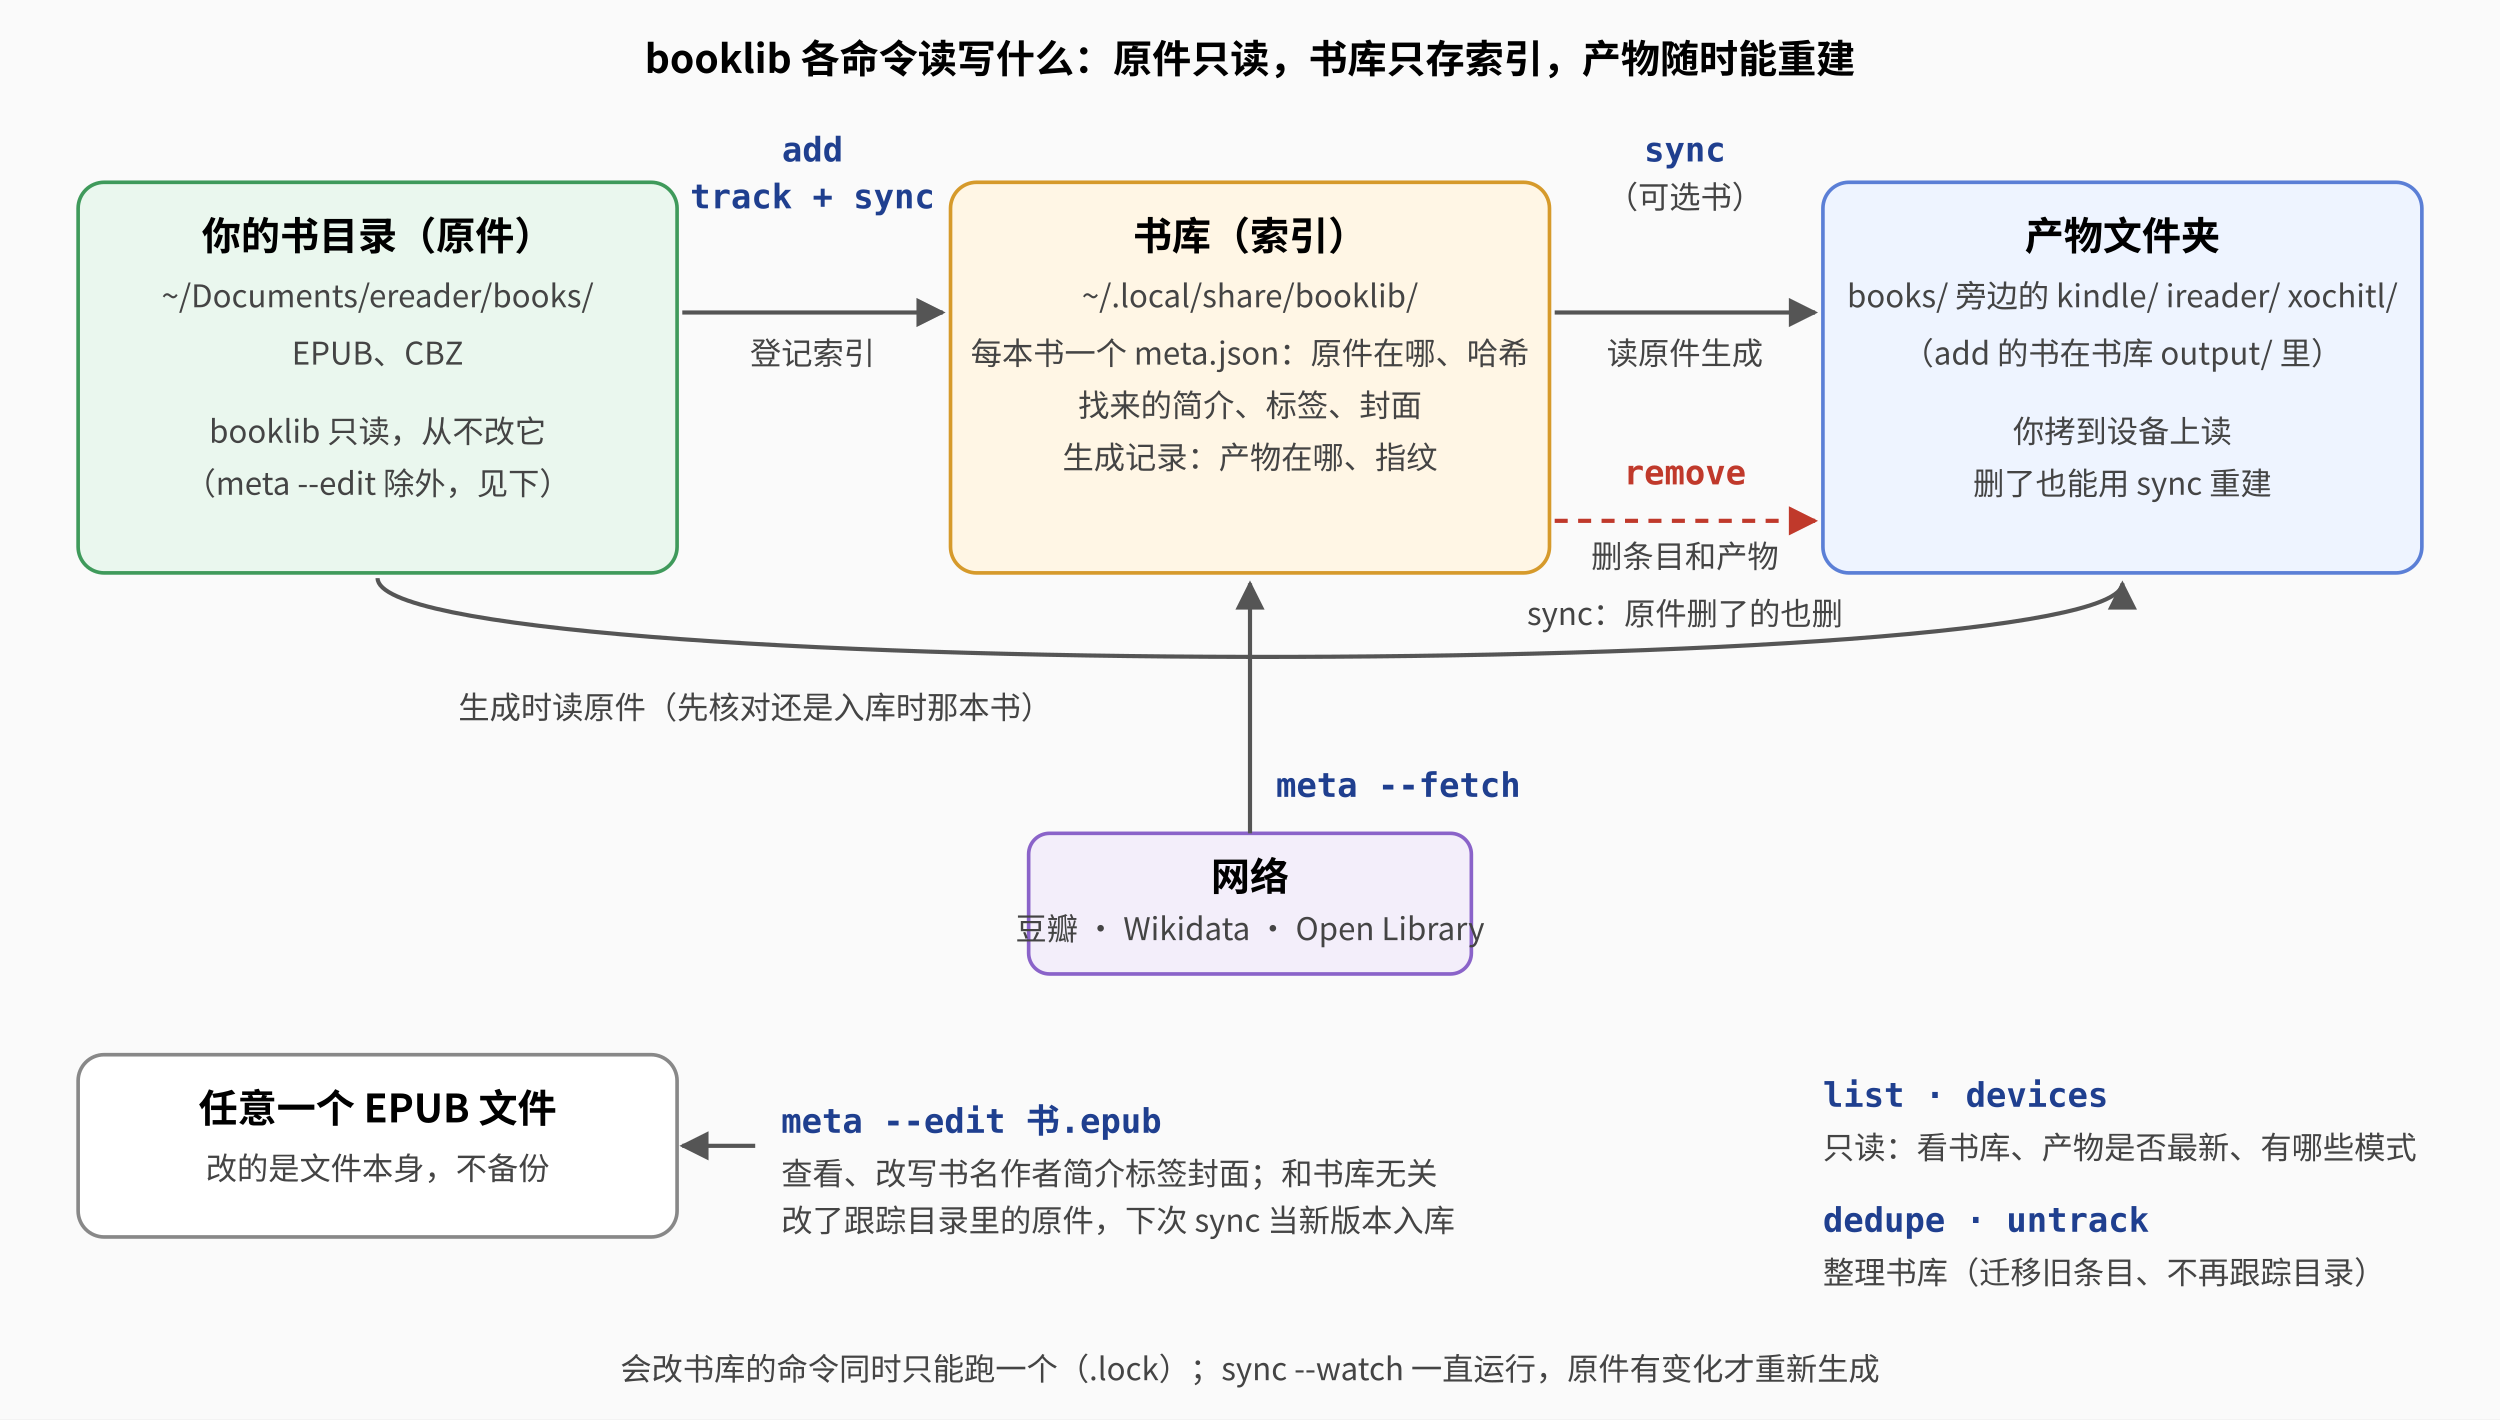
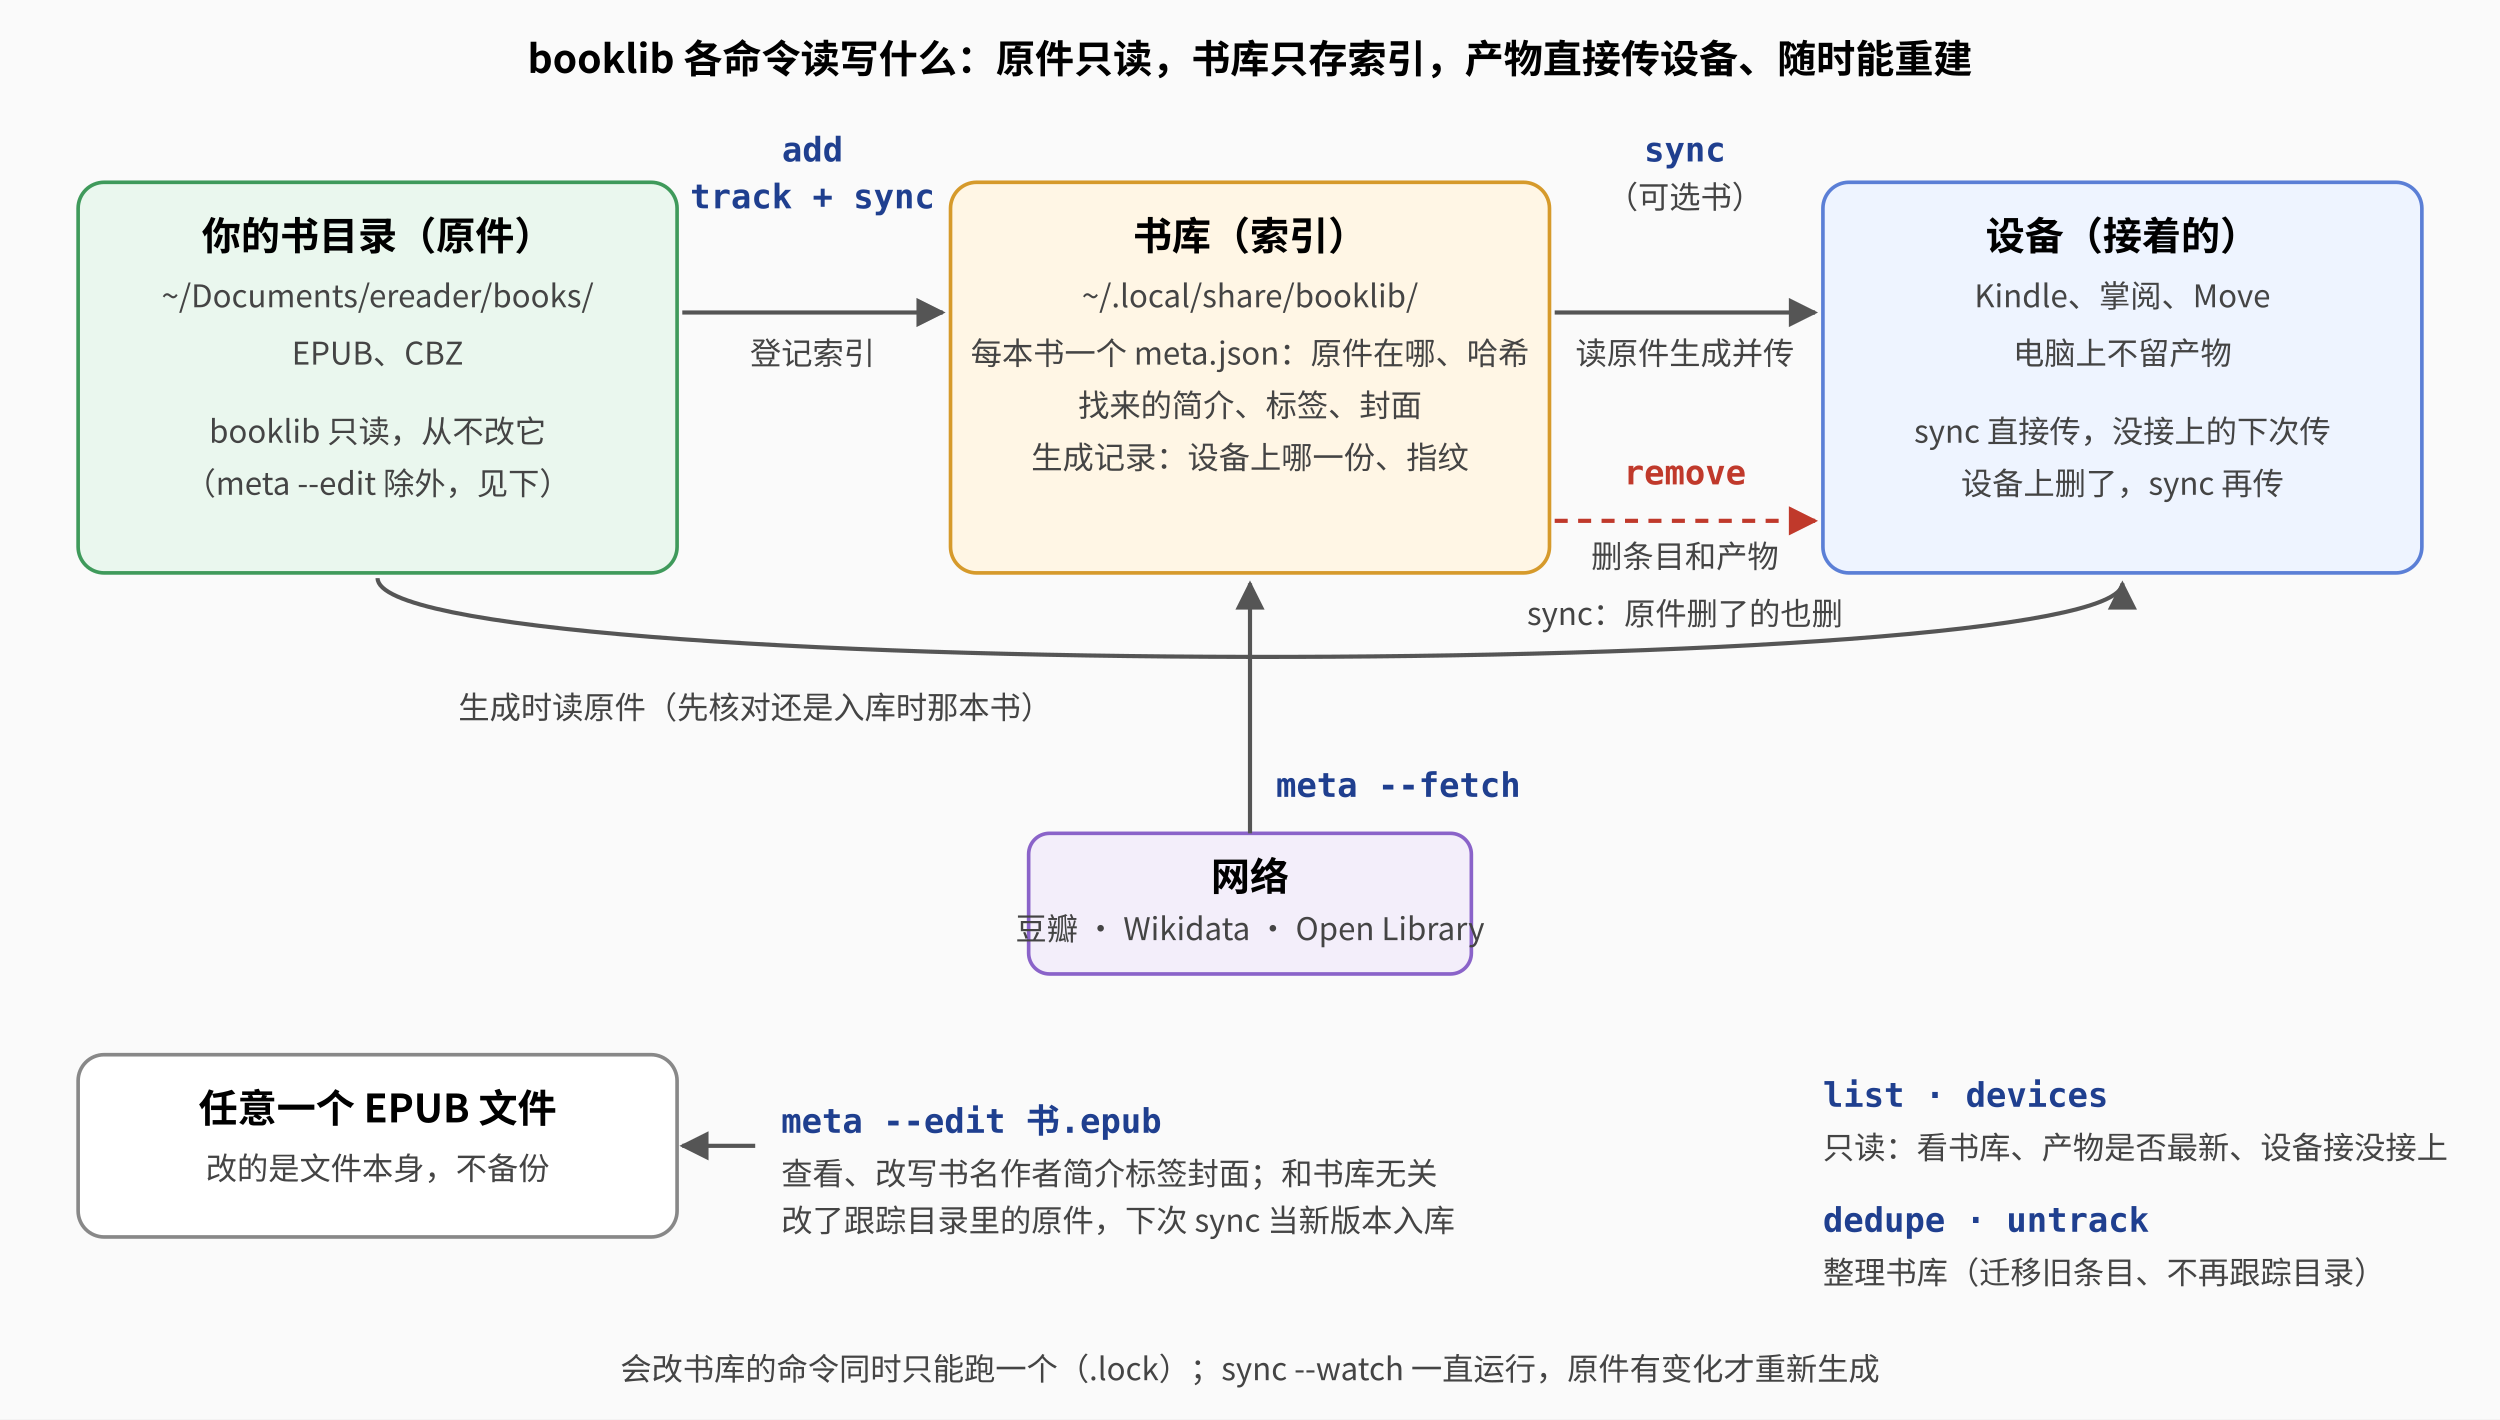
<svg xmlns="http://www.w3.org/2000/svg" viewBox="0 0 960 545" font-family="'Noto Sans CJK SC','PingFang SC','Microsoft YaHei',sans-serif" font-size="13">
  <defs>
    <marker id="a" viewBox="0 0 10 10" refX="9" refY="5" markerWidth="7" markerHeight="7" orient="auto-start-reverse">
      <path d="M0 0L10 5L0 10z" fill="#555" />
    </marker>
    <marker id="r" viewBox="0 0 10 10" refX="9" refY="5" markerWidth="7" markerHeight="7" orient="auto-start-reverse">
      <path d="M0 0L10 5L0 10z" fill="#c0392b" />
    </marker>
  </defs>
  <style>
    .box{stroke-width:1.4}
    .h{font-weight:bold;font-size:15px}
    .s{font-size:12px;fill:#444}
    .cmd{font-family:monospace;font-size:13px;font-weight:bold;fill:#1f3f8f}
    .del{font-family:monospace;font-size:13px;font-weight:bold;fill:#c0392b}
    .l{stroke:#555;stroke-width:1.6;fill:none}
    .ld{stroke:#c0392b;stroke-width:1.6;fill:none;stroke-dasharray:5 4}
  </style>
  <rect width="960" height="545" fill="#fafafa" />
-   <text x="480" y="28" text-anchor="middle" class="h">booklib 各命令读写什么：原件只读，书库只存索引，产物随时能重建</text>
+   <text x="480" y="28" text-anchor="middle" class="h">booklib 各命令读写什么：原件只读，书库只存索引，产物直接传设备、随时能重建</text>
  <rect class="box" x="30" y="70" width="230" height="150" rx="10" fill="#eaf7ee" stroke="#3f9a5b" />
  <text x="145" y="96" text-anchor="middle" class="h">你的书目录（原件）</text>
  <text x="145" y="118" text-anchor="middle" class="s">~/Documents/ereader/books/</text>
  <text x="145" y="140" text-anchor="middle" class="s">EPUB、CBZ</text>
  <text x="145" y="170" text-anchor="middle" class="s">booklib 只读，从不改它</text>
  <text x="145" y="190" text-anchor="middle" class="s">（meta --edit 除外，见下）</text>
  <rect class="box" x="365" y="70" width="230" height="150" rx="10" fill="#fff6e5" stroke="#d69a2b" />
  <text x="480" y="96" text-anchor="middle" class="h">书库（索引）</text>
  <text x="480" y="118" text-anchor="middle" class="s">~/.local/share/booklib/</text>
  <text x="480" y="140" text-anchor="middle" class="s">每本书一个 meta.json：原件在哪、哈希</text>
  <text x="480" y="160" text-anchor="middle" class="s">找来的简介、标签、封面</text>
-   <text x="480" y="180" text-anchor="middle" class="s">生成记录：产物在哪、指纹</text>
+   <text x="480" y="180" text-anchor="middle" class="s">生成记录：设备上哪一份、指纹</text>
  <rect class="box" x="700" y="70" width="230" height="150" rx="10" fill="#eef4ff" stroke="#5b7fd6" />
-   <text x="815" y="96" text-anchor="middle" class="h">产物文件夹</text>
-   <text x="815" y="118" text-anchor="middle" class="s">books/ 旁边的 kindle/ ireader/ xochitl/</text>
-   <text x="815" y="140" text-anchor="middle" class="s">（add 的书在书库 output/ 里）</text>
-   <text x="815" y="170" text-anchor="middle" class="s">你拷到设备上读</text>
-   <text x="815" y="190" text-anchor="middle" class="s">删了也能用 sync 重建</text>
+   <text x="815" y="96" text-anchor="middle" class="h">设备（接着的）</text>
+   <text x="815" y="118" text-anchor="middle" class="s">Kindle、掌阅、Move</text>
+   <text x="815" y="140" text-anchor="middle" class="s">电脑上不留产物</text>
+   <text x="815" y="170" text-anchor="middle" class="s">sync 直接传，没接上的下次传</text>
+   <text x="815" y="190" text-anchor="middle" class="s">设备上删了，sync 再传</text>
  <path class="l" d="M262 120 L362 120" marker-end="url(#a)" />
  <text x="312" y="62" text-anchor="middle" class="cmd">add</text>
  <text x="312" y="80" text-anchor="middle" class="cmd">track + sync</text>
  <text x="312" y="140" text-anchor="middle" class="s">登记索引</text>
  <path class="l" d="M597 120 L697 120" marker-end="url(#a)" />
  <text x="647" y="62" text-anchor="middle" class="cmd">sync</text>
  <text x="647" y="80" text-anchor="middle" class="s">（可选书）</text>
-   <text x="647" y="140" text-anchor="middle" class="s">读原件生成</text>
+   <text x="647" y="140" text-anchor="middle" class="s">读原件生成并传</text>
  <path class="l" d="M145 222 C145 262 815 262 815 224" marker-end="url(#a)" />
  <text x="290" y="276" text-anchor="middle" class="s">生成时读原件（先核对还是入库时那本书）</text>
  <rect class="box" x="395" y="320" width="170" height="54" rx="8" fill="#f3eefa" stroke="#8a63c9" />
  <text x="480" y="342" text-anchor="middle" class="h">网络</text>
  <text x="480" y="361" text-anchor="middle" class="s">豆瓣 · Wikidata · Open Library</text>
  <path class="l" d="M480 320 L480 224" marker-end="url(#a)" />
  <text x="490" y="306" class="cmd">meta --fetch</text>
  <path class="ld" d="M597 200 L697 200" marker-end="url(#r)" />
  <text x="647" y="186" text-anchor="middle" class="del">remove</text>
  <text x="647" y="218" text-anchor="middle" class="s">删条目和产物</text>
  <text x="647" y="240" text-anchor="middle" class="s">sync：原件删了的也删</text>
  <rect class="box" x="30" y="405" width="230" height="70" rx="10" fill="#ffffff" stroke="#888" />
  <text x="145" y="431" text-anchor="middle" class="h">任意一个 EPUB 文件</text>
  <text x="145" y="453" text-anchor="middle" class="s">改的是文件本身，不备份</text>
  <path class="l" d="M290 440 L262 440" marker-end="url(#a)" />
  <text x="300" y="435" class="cmd">meta --edit 书.epub</text>
  <text x="300" y="455" class="s">查看、改写书名作者简介标签封面；和书库无关</text>
  <text x="300" y="473" class="s">改了跟踪目录里的原件，下次 sync 当新版本入库</text>
  <text x="700" y="425" class="cmd">list · devices</text>
-   <text x="700" y="445" class="s">只读：看书库、产物是否最新、有哪些模式</text>
+   <text x="700" y="445" class="s">只读：看书库、产物是否最新、设备接没接上</text>
  <text x="700" y="473" class="cmd">dedupe · untrack</text>
  <text x="700" y="493" class="s">整理书库（迁移旧条目、不再跟踪目录）</text>
  <text x="480" y="530" text-anchor="middle" class="s">会改书库的命令同时只能跑一个（.lock）；sync --watch 一直运行，原件有变化才重新生成</text>
</svg>
